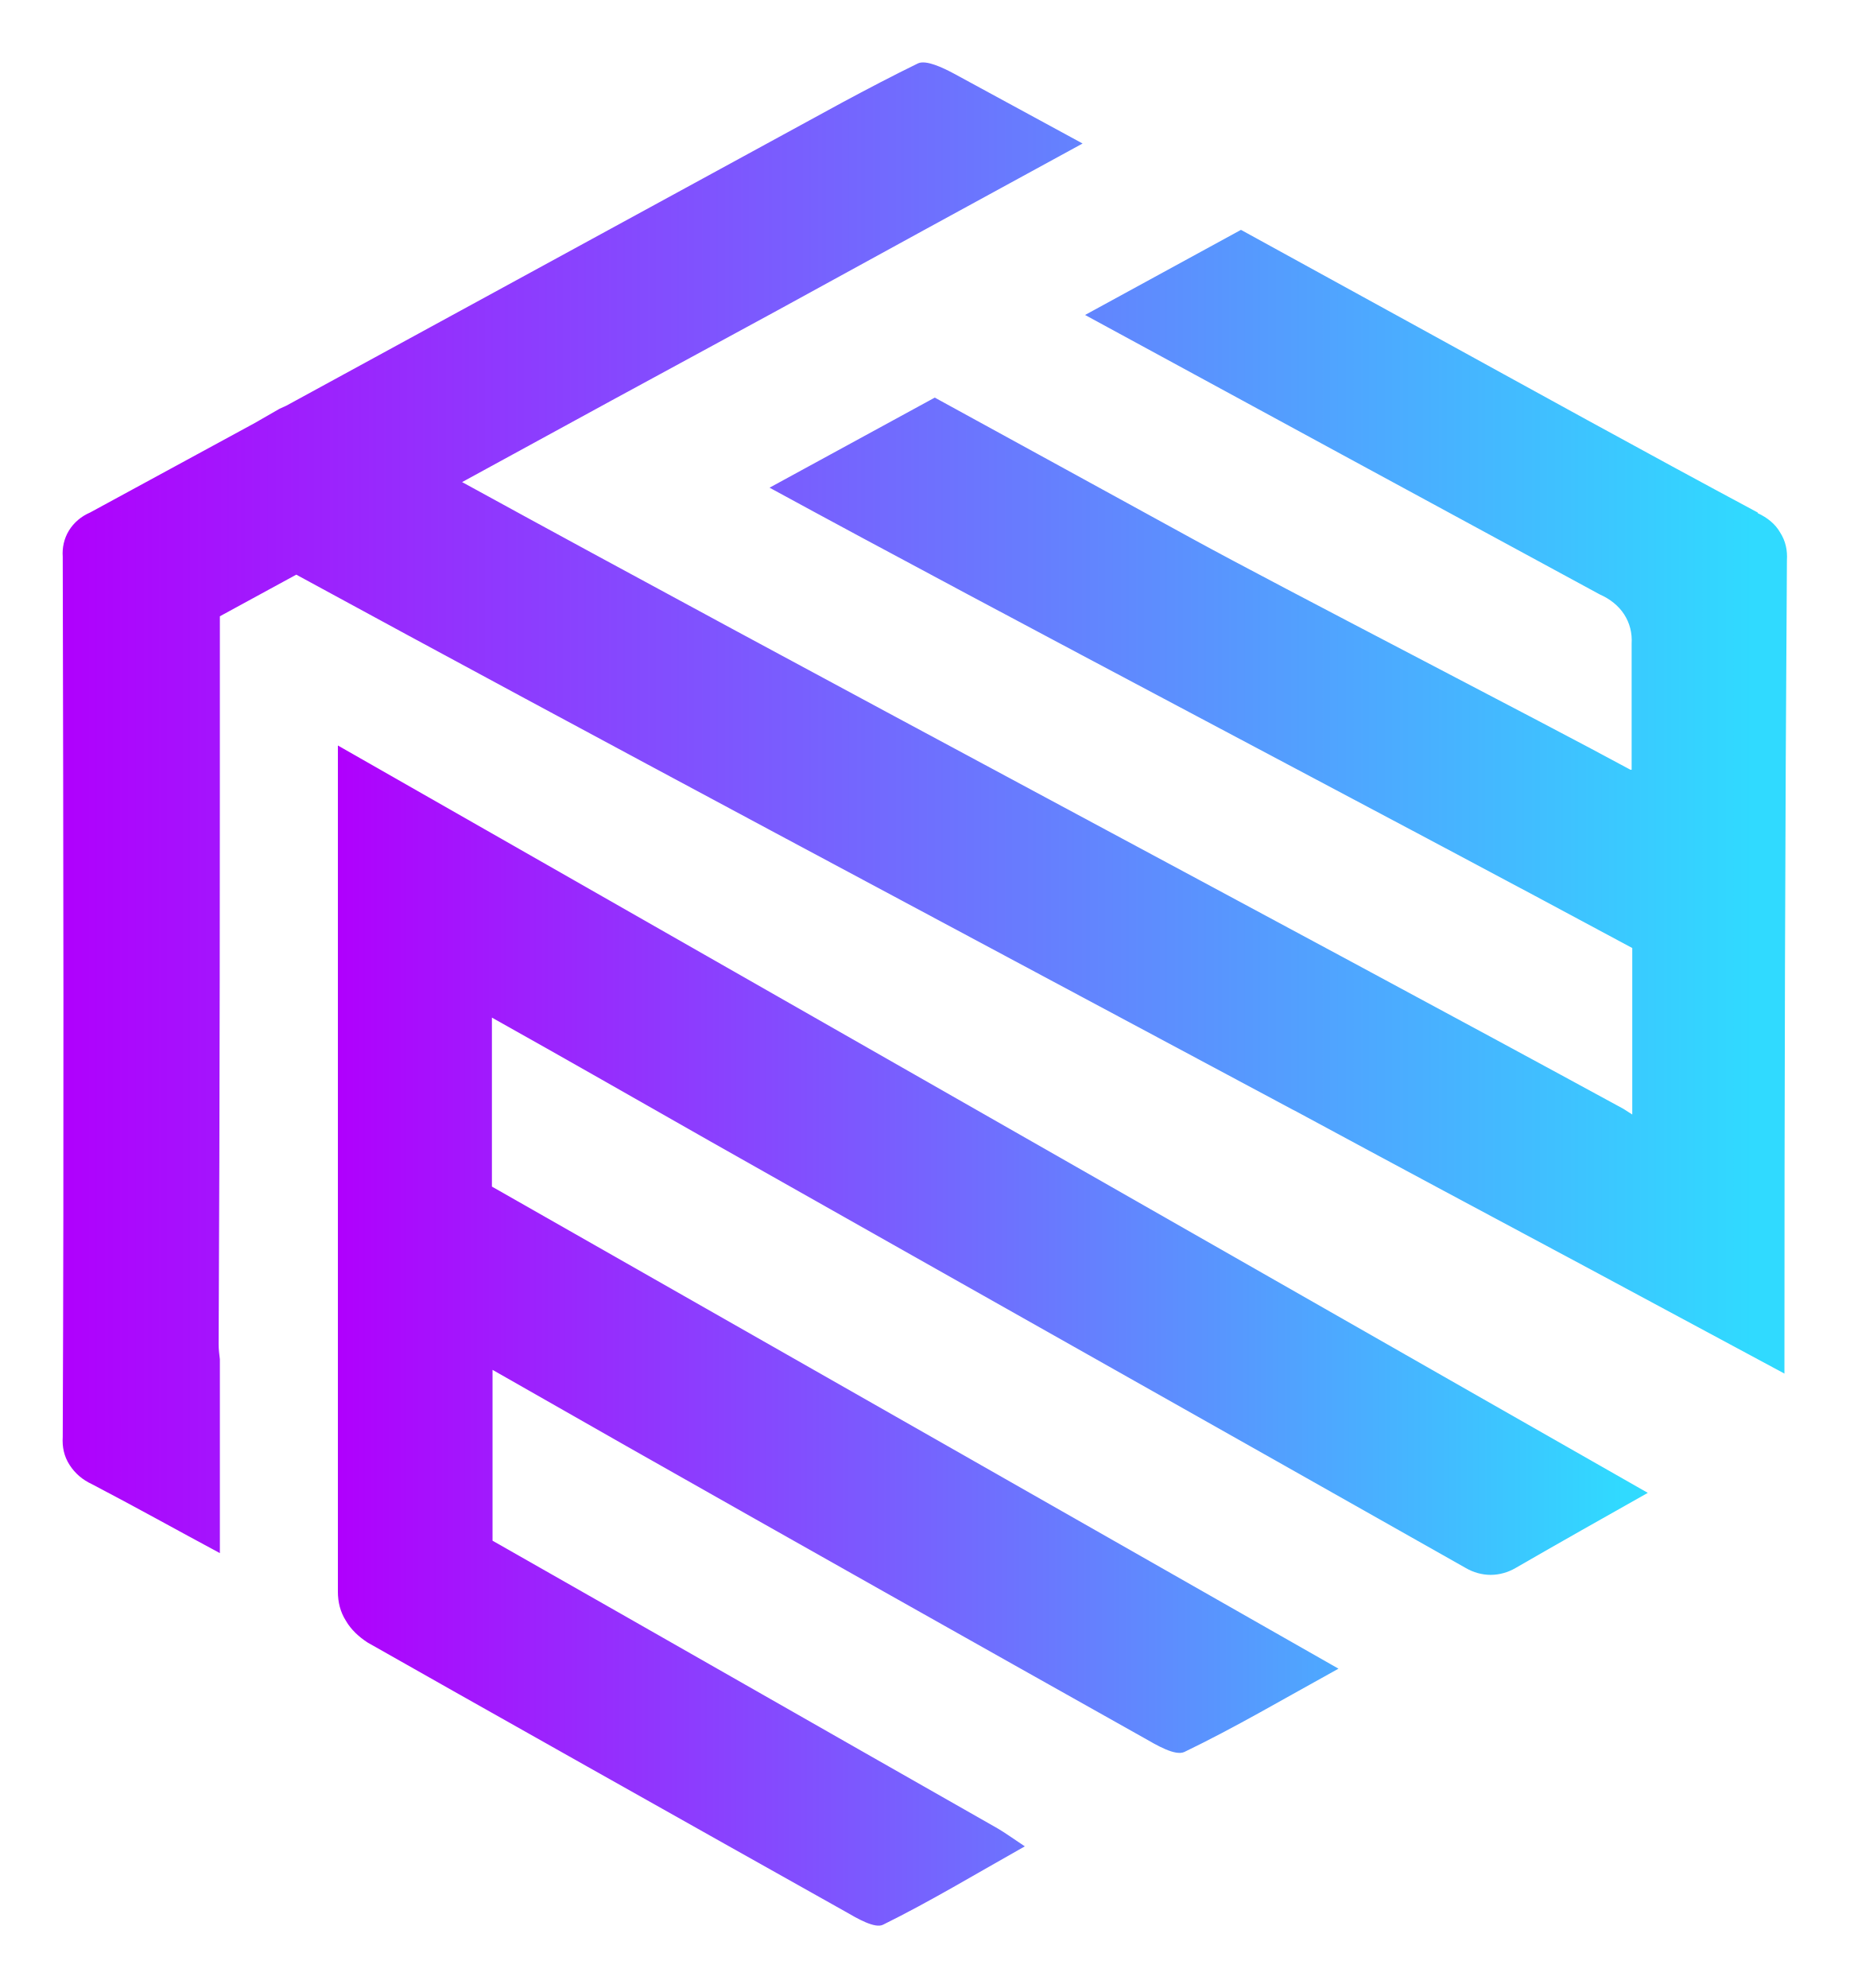
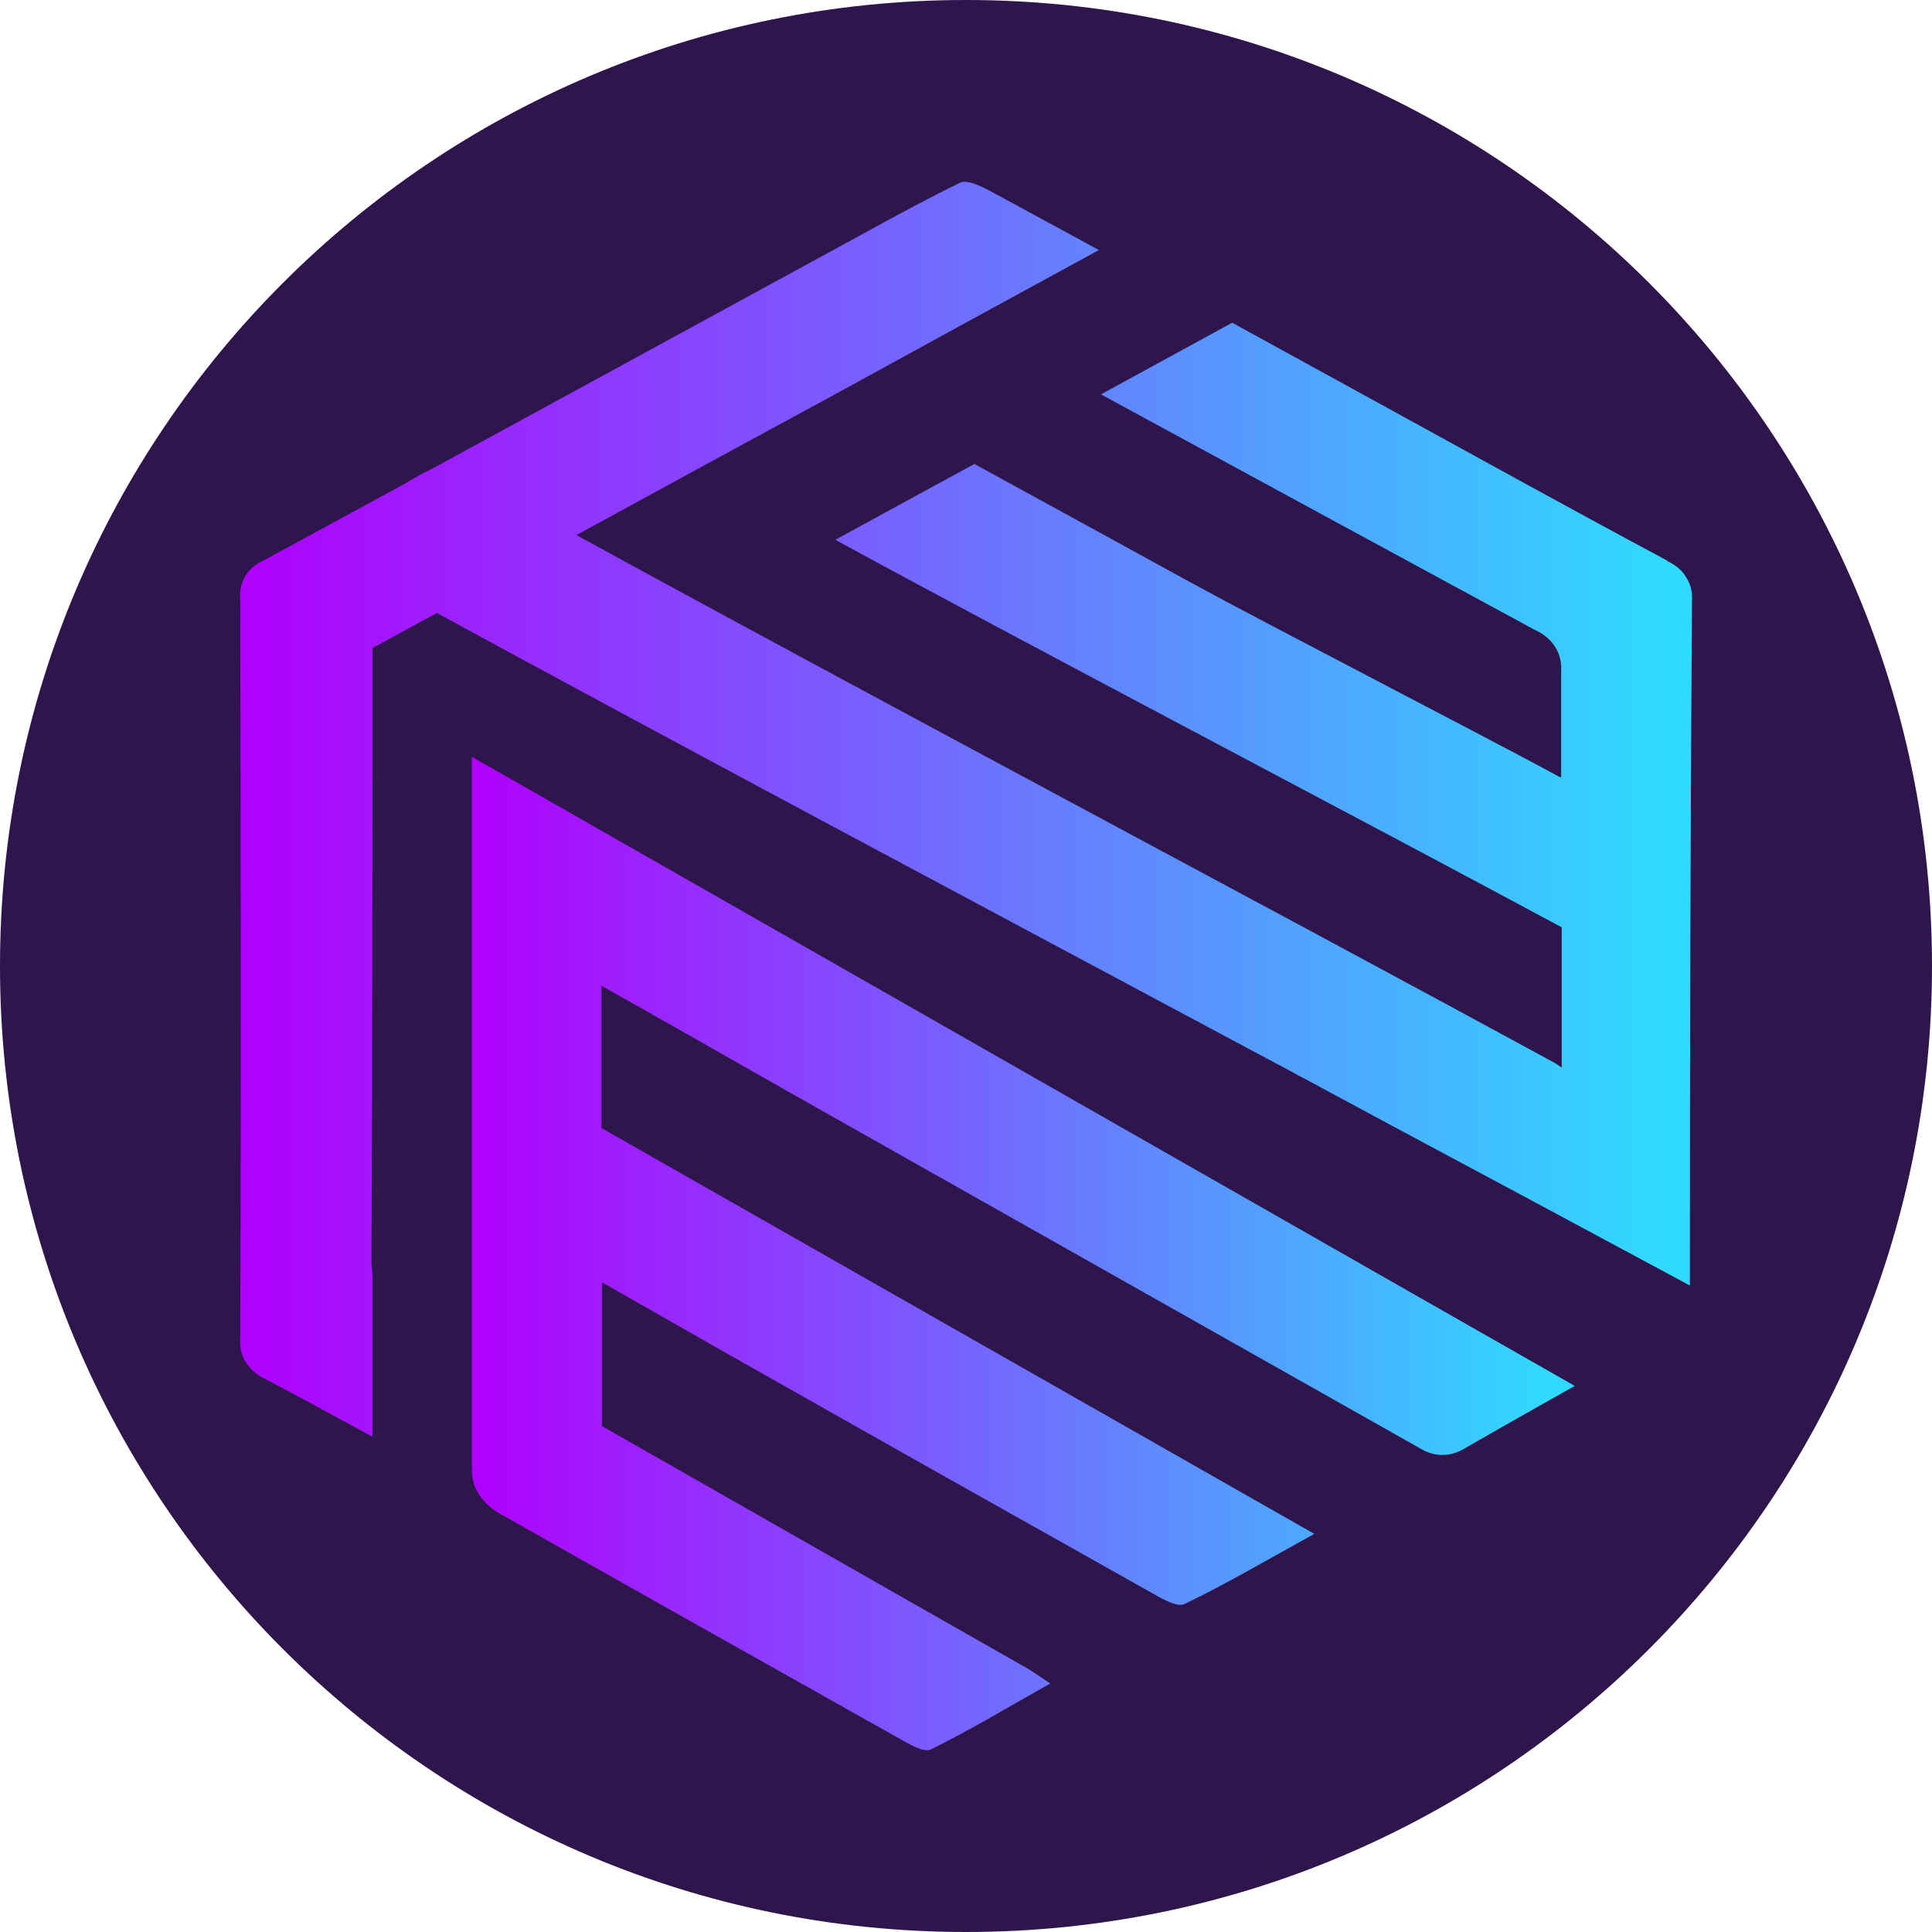
- <svg xmlns="http://www.w3.org/2000/svg" xmlns:xlink="http://www.w3.org/1999/xlink" id="Ebene_2" viewBox="-1 -1 29.78 32" style="background-color:#2e154b">
+ <svg xmlns="http://www.w3.org/2000/svg" xmlns:xlink="http://www.w3.org/1999/xlink" id="Ebene_2" viewBox="0 0 500 500" style="background-color:#201040">
  <defs>
    <style>
-             .cls-1{fill:url(#Unbenannter_Verlauf_12-2);}.cls-1,.cls-2{stroke-width:0px;}.cls-2{fill:url(#Unbenannter_Verlauf_12);}
+             .cls-1{fill:url(#Unbenannter_Verlauf_2);}.cls-1,.cls-2,.cls-3{stroke-width:0px;}.cls-2{fill:#2e154b;}.cls-3{fill:url(#Unbenannter_Verlauf_2-2);}
        </style>
-     <linearGradient id="Unbenannter_Verlauf_12" x1="12.81" y1="479.5" x2="33.92" y2="479.5" gradientTransform="translate(-8.36 500) scale(1 -1)" gradientUnits="userSpaceOnUse">
+     <linearGradient id="Unbenannter_Verlauf_2" x1="130.46" y1="324.41" x2="415.9" y2="324.41" gradientTransform="translate(-8.36)" gradientUnits="userSpaceOnUse">
      <stop offset="0" stop-color="#b000fd" />
      <stop offset="0" stop-color="#b000fd" />
      <stop offset=".98" stop-color="#30daff" />
    </linearGradient>
-     <linearGradient id="Unbenannter_Verlauf_12-2" x1="8.36" y1="488" x2="36.14" y2="488" xlink:href="#Unbenannter_Verlauf_12" />
+     <linearGradient id="Unbenannter_Verlauf_2-2" x1="70.47" y1="209.42" x2="446.25" y2="209.42" xlink:href="#Unbenannter_Verlauf_2" />
  </defs>
  <g id="Ebene_1-2">
-     <path class="cls-2" d="m4.44,11v13.62c0,.17.04.33.13.47.08.14.21.26.35.35,1.39.79,5.46,3.08,7.69,4.33.19.11.48.28.61.21.75-.37,1.48-.81,2.28-1.26-.21-.14-.32-.22-.44-.29-2.71-1.54-5.42-3.09-8.13-4.63v-2.75l2.16,1.23c2.77,1.57,5.54,3.13,8.32,4.69.21.12.51.3.66.23.81-.39,1.59-.85,2.48-1.34l-13.63-7.76v-2.72c1.18.66,2.35,1.33,3.53,2,4.05,2.29,8.1,4.57,12.15,6.86.12.07.26.11.4.11s.28-.04.4-.11c.71-.41,1.42-.81,2.13-1.21l-2.86-1.63L4.44,11Z" />
-     <path class="cls-1" d="m27.3,7.25c-1.83-.98-3.64-1.98-5.46-2.98l-2.86-1.57-2.51,1.37c2.76,1.5,5.52,3,8.29,4.5.16.07.3.18.39.32.09.14.13.3.12.47v2.03h-.02c-1.38-.75-5.65-2.95-7.02-3.7-1.37-.75-2.79-1.53-4.18-2.29l-2.66,1.45c3.67,2,10.01,5.32,13.89,7.41,0,.9,0,1.79,0,2.68-.05-.03-.09-.06-.14-.09-5.27-2.87-13.43-7.2-18.7-10.09l2.4-1.31,2.67-1.45,2.41-1.32,2.51-1.37L14.35.18c-.17-.09-.44-.22-.57-.16-.41.2-.81.41-1.22.63L3.61,5.53l-.11.05-.4.23L.45,7.25c-.14.06-.26.16-.34.29-.08.13-.11.28-.1.42.01,4.72.02,9.45,0,14.17-.01.16.02.31.11.45s.21.24.36.31c.69.36,1.37.74,2.06,1.11v-3.12c-.01-.08-.02-.16-.02-.24.02-3.91.02-7.81.02-11.72l1.23-.67c4.59,2.5,10.64,5.72,16.04,8.61l.04.02c1.63.88,3.2,1.72,4.66,2.5l3.22,1.73c0-4.36.01-8.73.04-13.09.01-.16-.02-.31-.11-.45-.08-.14-.21-.24-.36-.31Z" />
+     <circle class="cls-2" cx="250" cy="250" r="250" />
+     <g id="Ebene_1-2">
+       <path class="cls-1" d="m122.1,195.85v184.34c0,2.3.54,4.47,1.76,6.36,1.08,1.89,2.84,3.52,4.74,4.74,18.81,10.69,73.9,41.69,104.08,58.61,2.57,1.49,6.5,3.79,8.26,2.84,10.15-5.01,20.03-10.96,30.86-17.05-2.84-1.89-4.33-2.98-5.96-3.93-36.68-20.84-73.36-41.82-110.04-62.67v-37.22l29.23,16.65c37.49,21.25,74.98,42.36,112.61,63.48,2.84,1.62,6.9,4.06,8.93,3.11,10.96-5.28,21.52-11.5,33.57-18.14l-184.48-105.03v-36.81c15.97,8.93,31.81,18,47.78,27.07,54.82,30.99,109.63,61.85,164.45,92.85,1.62.95,3.52,1.49,5.41,1.49s3.79-.54,5.41-1.49c9.61-5.55,19.22-10.96,28.83-16.38l-38.71-22.06L122.1,195.85Z" />
+       <path class="cls-3" d="m431.5,145.1c-24.77-13.26-49.27-26.8-73.9-40.33l-38.71-21.25-33.97,18.54c37.36,20.3,74.71,40.6,112.2,60.91,2.17.95,4.06,2.44,5.28,4.33,1.22,1.89,1.76,4.06,1.62,6.36v27.48h-.27c-18.68-10.15-76.47-39.93-95.01-50.08s-37.76-20.71-56.57-30.99l-36,19.63c49.67,27.07,135.48,72,188,100.29v36.27c-.68-.41-1.22-.81-1.89-1.22-71.33-38.84-181.77-97.45-253.1-136.56l32.48-17.73,36.14-19.63,32.62-17.87,33.97-18.54-28.15-15.29c-2.3-1.22-5.96-2.98-7.71-2.17-5.55,2.71-10.96,5.55-16.51,8.53l-121.14,66.05-1.49.68-5.41,3.11-35.87,19.49c-1.89.81-3.52,2.17-4.6,3.93-1.08,1.76-1.49,3.79-1.35,5.68.14,63.88.27,127.9,0,191.79-.14,2.17.27,4.2,1.49,6.09,1.22,1.89,2.84,3.25,4.87,4.2,9.34,4.87,18.54,10.02,27.88,15.02v-42.23c-.14-1.08-.27-2.17-.27-3.25.27-52.92.27-105.71.27-158.63l16.65-9.07c62.12,33.84,144.01,77.42,217.1,116.53l.54.27c22.06,11.91,43.31,23.28,63.07,33.84l43.58,23.41c0-59.01.14-118.16.54-177.17.14-2.17-.27-4.2-1.49-6.09-1.08-1.89-2.84-3.25-4.87-4.2v-.14Z" />
+     </g>
  </g>
</svg>
